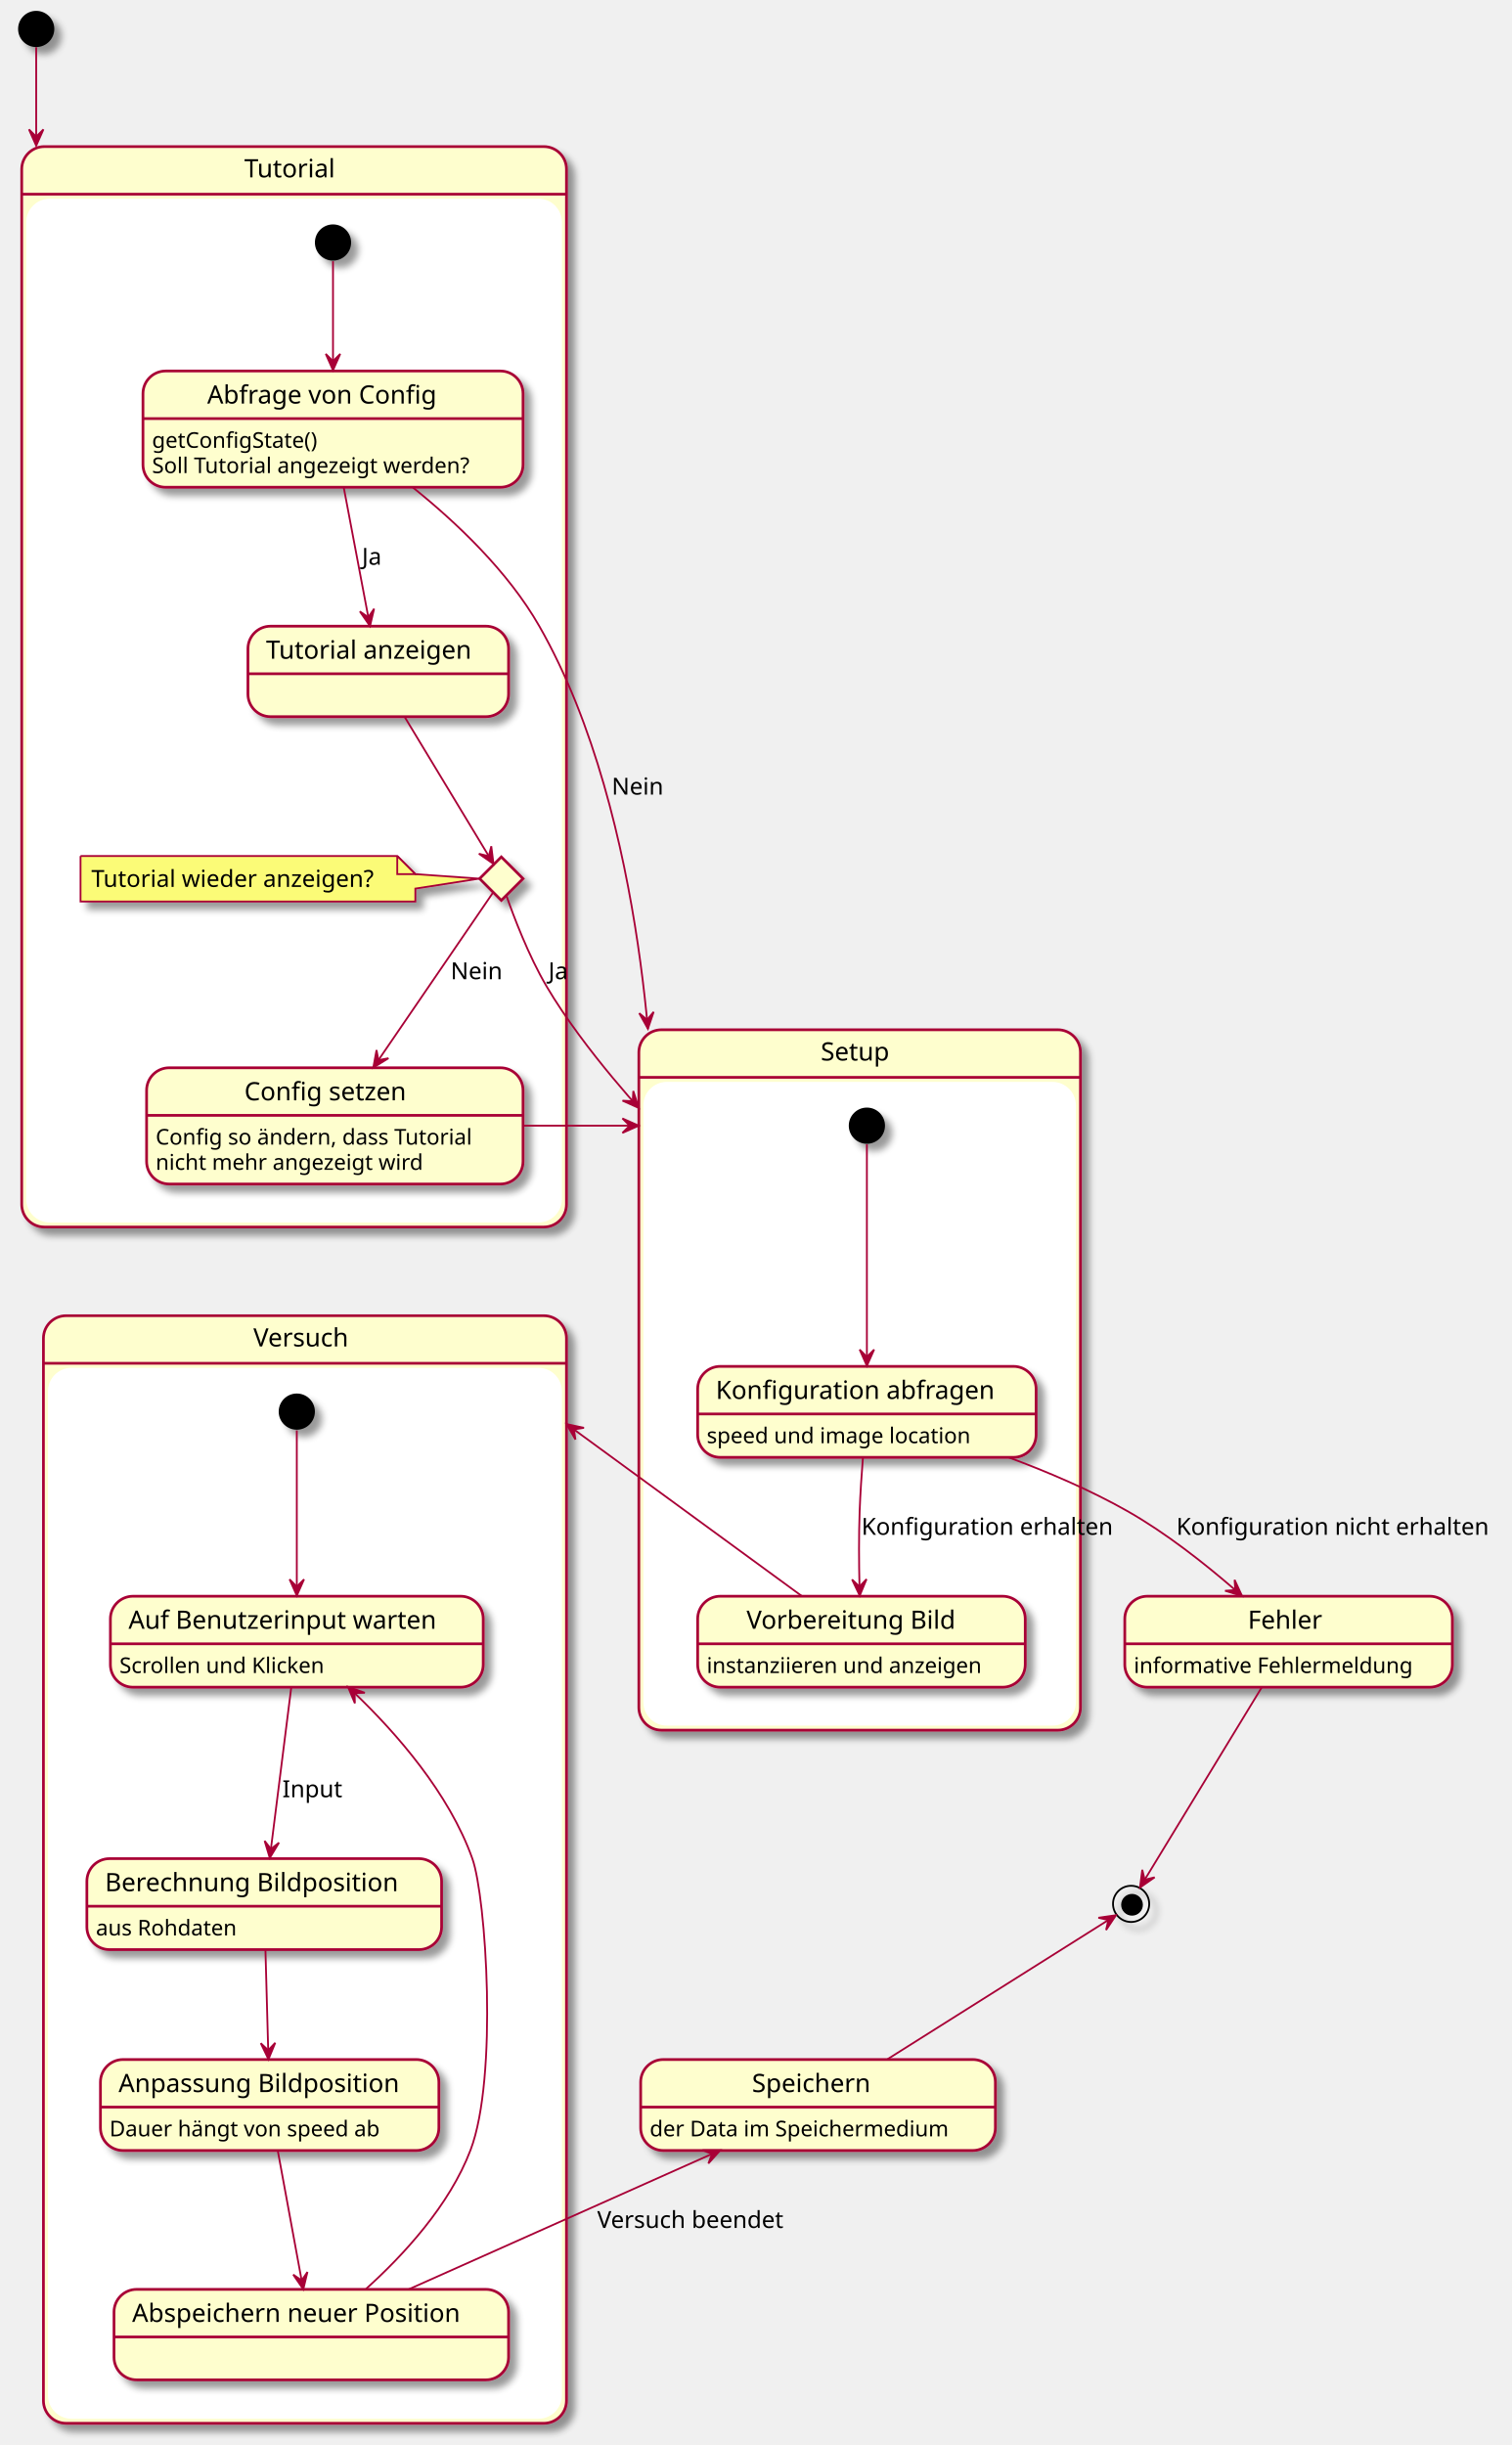
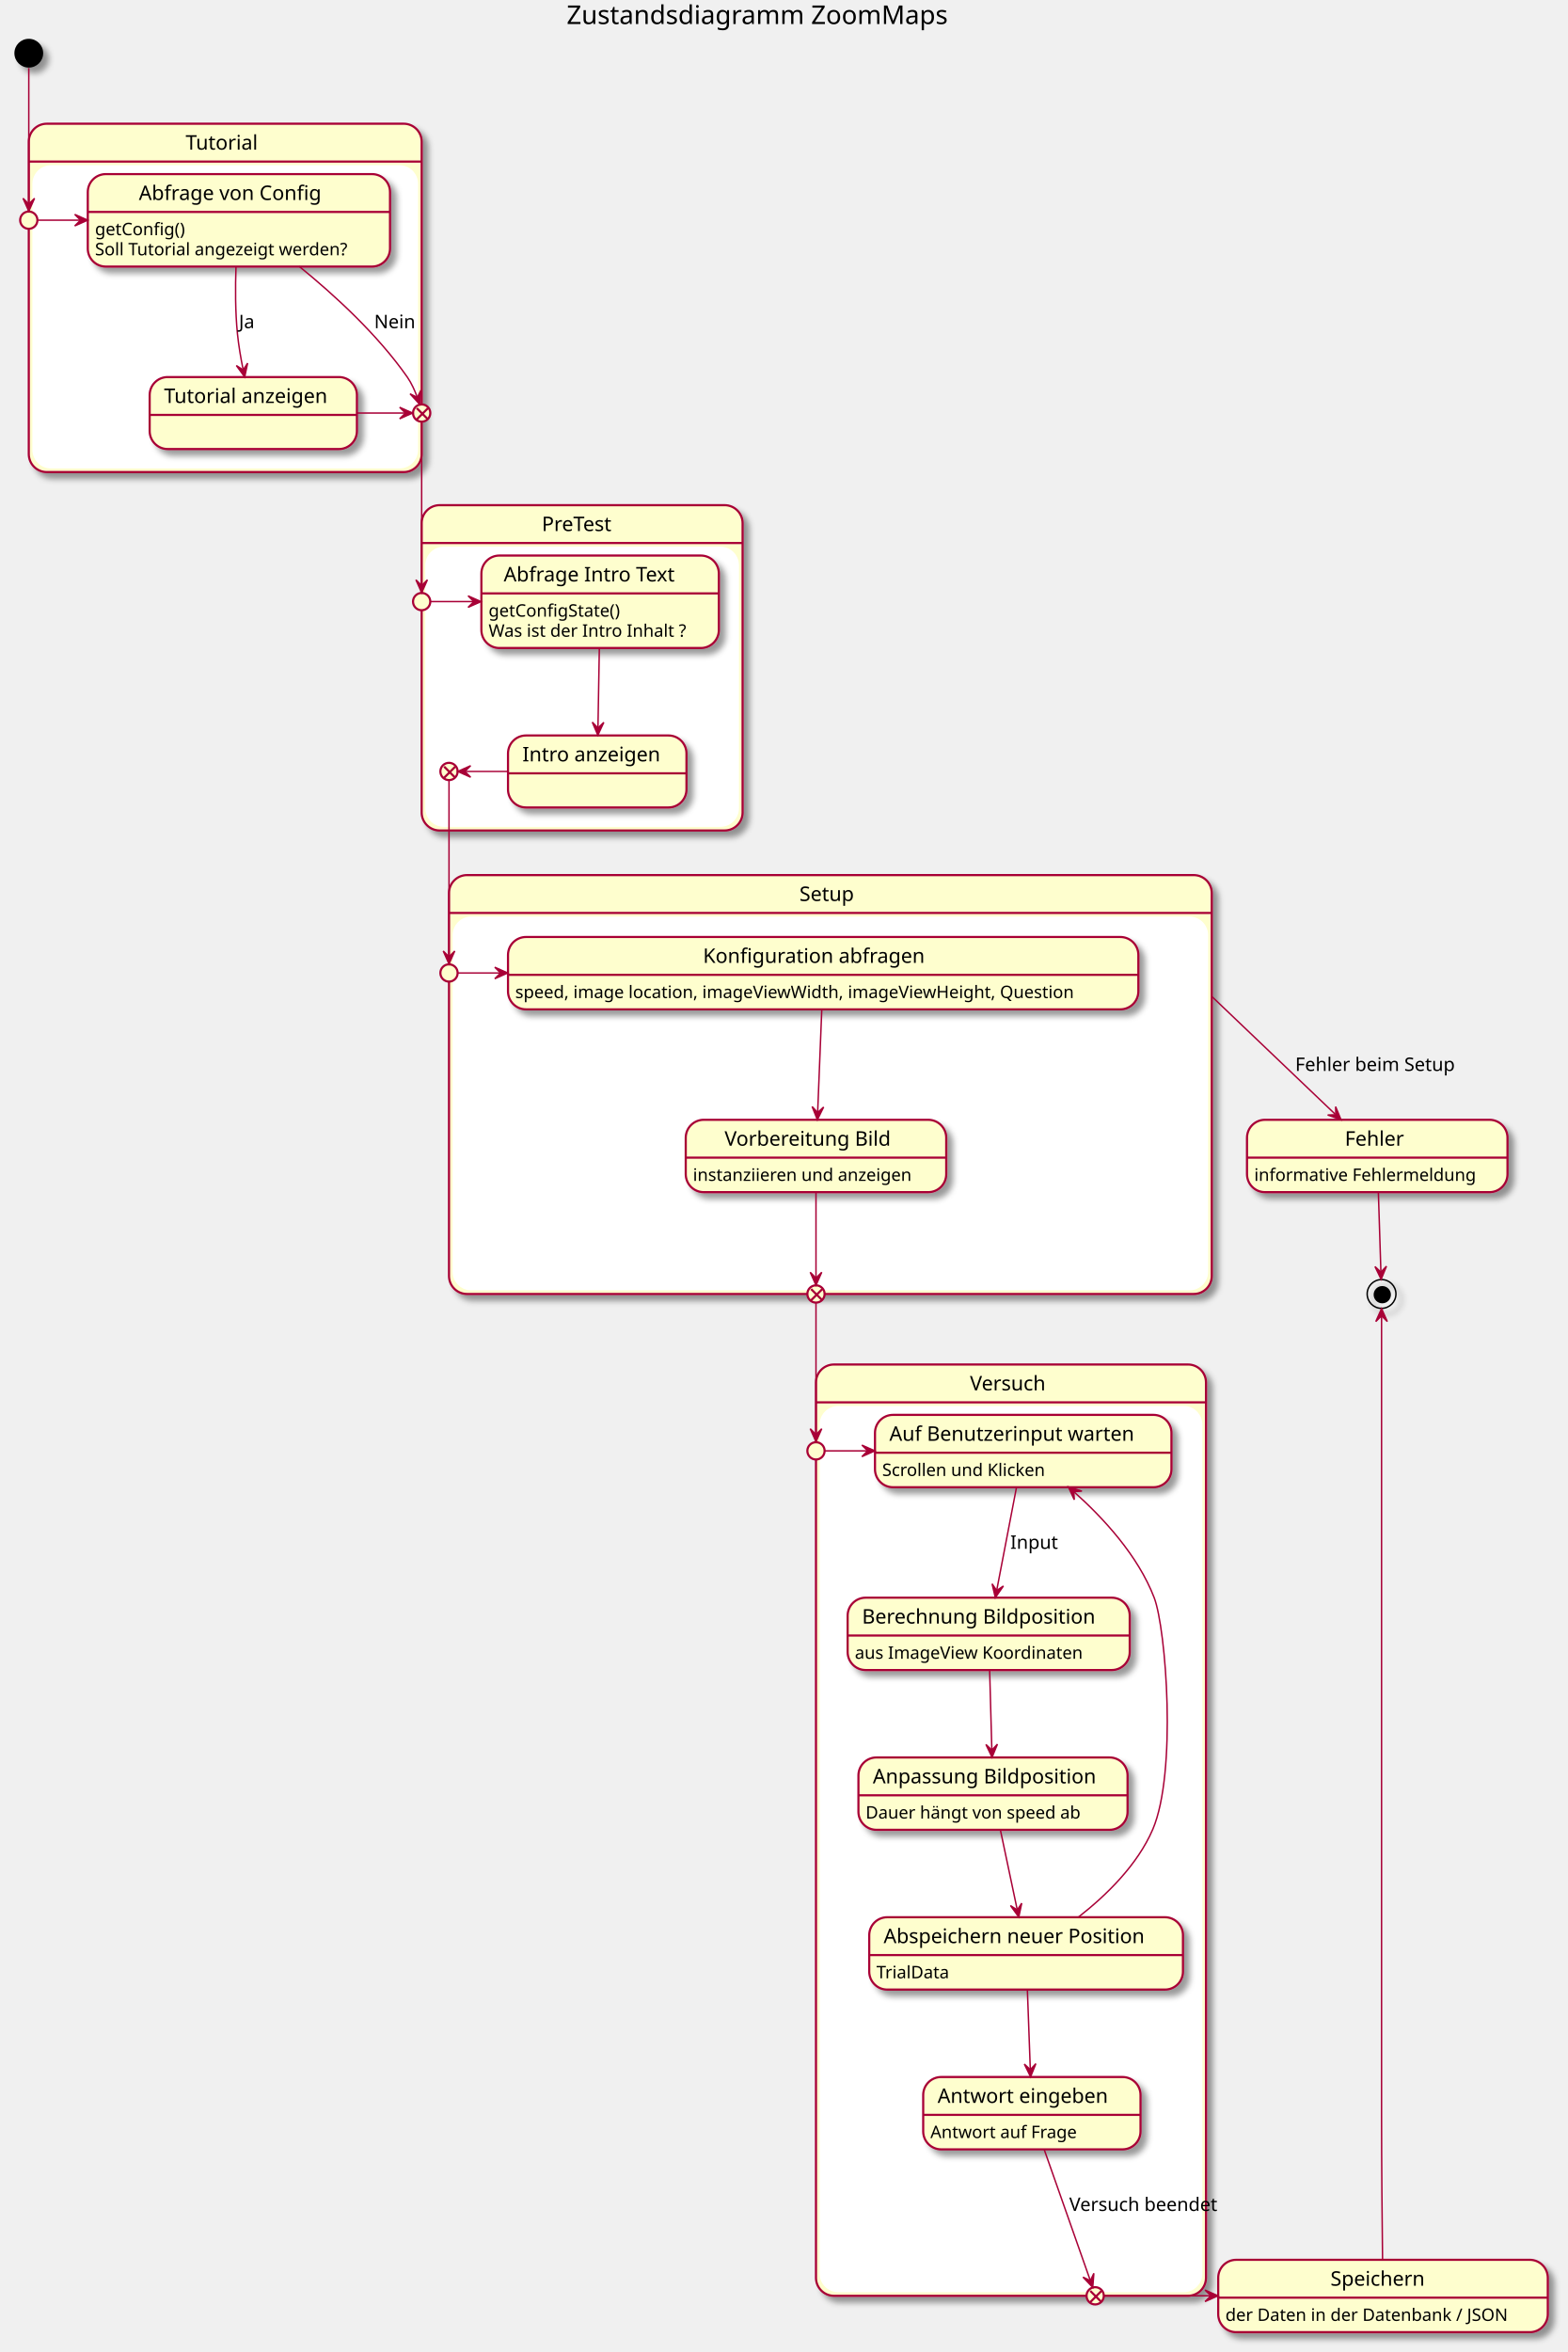
- <svg xmlns="http://www.w3.org/2000/svg" contentScriptType="application/ecmascript" contentStyleType="text/css" height="1351px" preserveAspectRatio="none" style="width:835px;height:1351px;background:#FFFFFF;" version="1.1" viewBox="0 0 835 1351" width="835px" zoomAndPan="magnify">
+ <svg xmlns="http://www.w3.org/2000/svg" contentScriptType="application/ecmascript" contentStyleType="text/css" height="1634px" preserveAspectRatio="none" style="width:1089px;height:1634px;background:#FFFFFF;" version="1.1" viewBox="0 0 1089 1634" width="1089px" zoomAndPan="magnify">
  <defs>
-     <filter height="300%" id="f48x03lhh49r5" width="300%" x="-1" y="-1">
+     <filter height="300%" id="fd8ebnlnh1vin" width="300%" x="-1" y="-1">
      <feGaussianBlur result="blurOut" stdDeviation="2.0" />
      <feColorMatrix in="blurOut" result="blurOut2" type="matrix" values="0 0 0 0 0 0 0 0 0 0 0 0 0 0 0 0 0 0 .4 0" />
      <feOffset dx="4.0" dy="4.0" in="blurOut2" result="blurOut3" />
      <feBlend in="SourceGraphic" in2="blurOut3" mode="normal" />
    </filter>
  </defs>
  <g>
-     <rect fill="#FEFECE" filter="url(#f48x03lhh49r5)" height="597" rx="12.5" ry="12.5" style="stroke:#A80036;stroke-width:1.5;" width="301" x="12" y="81" />
-     <rect fill="#FFFFFF" height="564.703" rx="12.5" ry="12.5" style="stroke:#FFFFFF;stroke-width:1.0;" width="295" x="15" y="110.297" />
-     <line style="stroke:#A80036;stroke-width:1.5;" x1="12" x2="313" y1="107.297" y2="107.297" />
-     <text fill="#000000" font-family="sans-serif" font-size="14" lengthAdjust="spacing" textLength="55" x="135" y="97.995">Tutorial</text>
-     <rect fill="#FEFECE" filter="url(#f48x03lhh49r5)" height="387" rx="12.5" ry="12.5" style="stroke:#A80036;stroke-width:1.5;" width="244" x="353" y="569" />
-     <rect fill="#FFFFFF" height="354.703" rx="12.5" ry="12.5" style="stroke:#FFFFFF;stroke-width:1.0;" width="238" x="356" y="598.297" />
-     <line style="stroke:#A80036;stroke-width:1.5;" x1="353" x2="597" y1="595.297" y2="595.297" />
-     <text fill="#000000" font-family="sans-serif" font-size="14" lengthAdjust="spacing" textLength="43" x="453.5" y="585.995">Setup</text>
-     <rect fill="#FEFECE" filter="url(#f48x03lhh49r5)" height="612" rx="12.5" ry="12.5" style="stroke:#A80036;stroke-width:1.5;" width="289" x="24" y="727" />
-     <rect fill="#FFFFFF" height="579.703" rx="12.5" ry="12.5" style="stroke:#FFFFFF;stroke-width:1.0;" width="283" x="27" y="756.297" />
-     <line style="stroke:#A80036;stroke-width:1.5;" x1="24" x2="313" y1="753.297" y2="753.297" />
-     <text fill="#000000" font-family="sans-serif" font-size="14" lengthAdjust="spacing" textLength="57" x="140" y="743.995">Versuch</text>
+     <text fill="#000000" font-family="sans-serif" font-size="18" lengthAdjust="spacing" textLength="289" x="393.75" y="16.708">Zustandsdiagramm ZoomMaps</text>
+     <rect fill="#FEFECE" filter="url(#fd8ebnlnh1vin)" height="242" rx="12.5" ry="12.5" style="stroke:#A80036;stroke-width:1.5;" width="273" x="20" y="85.953" />
+     <rect fill="#FFFFFF" height="209.703" rx="12.5" ry="12.5" style="stroke:#FFFFFF;stroke-width:1.0;" width="267" x="23" y="115.25" />
+     <line style="stroke:#A80036;stroke-width:1.5;" x1="20" x2="293" y1="112.25" y2="112.25" />
+     <text fill="#000000" font-family="sans-serif" font-size="14" lengthAdjust="spacing" textLength="55" x="129" y="103.948">Tutorial</text>
+     <rect fill="#FEFECE" filter="url(#fd8ebnlnh1vin)" height="226" rx="12.5" ry="12.5" style="stroke:#A80036;stroke-width:1.5;" width="223" x="293" y="350.953" />
+     <rect fill="#FFFFFF" height="193.703" rx="12.5" ry="12.5" style="stroke:#FFFFFF;stroke-width:1.0;" width="217" x="296" y="380.25" />
+     <line style="stroke:#A80036;stroke-width:1.5;" x1="293" x2="516" y1="377.25" y2="377.25" />
+     <text fill="#000000" font-family="sans-serif" font-size="14" lengthAdjust="spacing" textLength="56" x="376.5" y="368.948">PreTest</text>
+     <rect fill="#FEFECE" filter="url(#fd8ebnlnh1vin)" height="291" rx="12.5" ry="12.5" style="stroke:#A80036;stroke-width:1.5;" width="530" x="312" y="607.953" />
+     <rect fill="#FFFFFF" height="258.703" rx="12.5" ry="12.5" style="stroke:#FFFFFF;stroke-width:1.0;" width="524" x="315" y="637.25" />
+     <line style="stroke:#A80036;stroke-width:1.5;" x1="312" x2="842" y1="634.25" y2="634.25" />
+     <text fill="#000000" font-family="sans-serif" font-size="14" lengthAdjust="spacing" textLength="43" x="555.5" y="625.948">Setup</text>
+     <rect fill="#FEFECE" filter="url(#fd8ebnlnh1vin)" height="647" rx="12.5" ry="12.5" style="stroke:#A80036;stroke-width:1.5;" width="271" x="567" y="947.953" />
+     <rect fill="#FFFFFF" height="614.703" rx="12.5" ry="12.5" style="stroke:#FFFFFF;stroke-width:1.0;" width="265" x="570" y="977.25" />
+     <line style="stroke:#A80036;stroke-width:1.5;" x1="567" x2="838" y1="974.25" y2="974.25" />
+     <text fill="#000000" font-family="sans-serif" font-size="14" lengthAdjust="spacing" textLength="57" x="674" y="965.948">Versuch</text>
+     <text fill="#000000" font-family="sans-serif" font-size="14" lengthAdjust="spacing" textLength="0" x="22" y="131.651" />
+     <ellipse cx="20" cy="152.953" fill="#FEFECE" rx="6" ry="6" style="stroke:#A80036;stroke-width:1.5;" />
+     <text fill="#000000" font-family="sans-serif" font-size="14" lengthAdjust="spacing" textLength="0" x="295" y="305.948" />
+     <ellipse cx="293" cy="286.953" fill="#FEFECE" rx="6" ry="6" style="stroke:#A80036;stroke-width:1.5;" />
+     <line style="stroke:#A80036;stroke-width:1.5;" x1="297.389" x2="289.611" y1="291.342" y2="283.564" />
+     <line style="stroke:#A80036;stroke-width:1.5;" x1="297.389" x2="289.611" y1="283.564" y2="291.342" />
    <g id="t.ac">
-       <rect fill="#FEFECE" filter="url(#f48x03lhh49r5)" height="64.234" rx="12.5" ry="12.5" style="stroke:#A80036;stroke-width:1.5;" width="210" x="79" y="205" />
-       <line style="stroke:#A80036;stroke-width:1.5;" x1="79" x2="289" y1="231.297" y2="231.297" />
-       <text fill="#000000" font-family="sans-serif" font-size="14" lengthAdjust="spacing" textLength="139" x="114.5" y="222.995">Abfrage von Config</text>
-       <text fill="#000000" font-family="sans-serif" font-size="12" lengthAdjust="spacing" textLength="99" x="84" y="247.435">getConfigState()</text>
-       <text fill="#000000" font-family="sans-serif" font-size="12" lengthAdjust="spacing" textLength="190" x="84" y="261.404">Soll Tutorial angezeigt werden?</text>
+       <rect fill="#FEFECE" filter="url(#fd8ebnlnh1vin)" height="64.234" rx="12.5" ry="12.5" style="stroke:#A80036;stroke-width:1.5;" width="210" x="61" y="120.953" />
+       <line style="stroke:#A80036;stroke-width:1.5;" x1="61" x2="271" y1="147.25" y2="147.25" />
+       <text fill="#000000" font-family="sans-serif" font-size="14" lengthAdjust="spacing" textLength="139" x="96.5" y="138.948">Abfrage von Config</text>
+       <text fill="#000000" font-family="sans-serif" font-size="12" lengthAdjust="spacing" textLength="68" x="66" y="163.389">getConfig()</text>
+       <text fill="#000000" font-family="sans-serif" font-size="12" lengthAdjust="spacing" textLength="190" x="66" y="177.357">Soll Tutorial angezeigt werden?</text>
    </g>
    <g id="t.ta">
-       <rect fill="#FEFECE" filter="url(#f48x03lhh49r5)" height="50" rx="12.5" ry="12.5" style="stroke:#A80036;stroke-width:1.5;" width="144" x="137" y="346" />
-       <line style="stroke:#A80036;stroke-width:1.5;" x1="137" x2="281" y1="372.297" y2="372.297" />
-       <text fill="#000000" font-family="sans-serif" font-size="14" lengthAdjust="spacing" textLength="124" x="147" y="363.995">Tutorial anzeigen</text>
+       <rect fill="#FEFECE" filter="url(#fd8ebnlnh1vin)" height="50" rx="12.5" ry="12.5" style="stroke:#A80036;stroke-width:1.5;" width="144" x="104" y="261.953" />
+       <line style="stroke:#A80036;stroke-width:1.5;" x1="104" x2="248" y1="288.25" y2="288.25" />
+       <text fill="#000000" font-family="sans-serif" font-size="14" lengthAdjust="spacing" textLength="124" x="114" y="279.948">Tutorial anzeigen</text>
    </g>
-     <g id="t.cs">
-       <rect fill="#FEFECE" filter="url(#f48x03lhh49r5)" height="64.234" rx="12.5" ry="12.5" style="stroke:#A80036;stroke-width:1.5;" width="208" x="81" y="590" />
-       <line style="stroke:#A80036;stroke-width:1.5;" x1="81" x2="289" y1="616.297" y2="616.297" />
-       <text fill="#000000" font-family="sans-serif" font-size="14" lengthAdjust="spacing" textLength="100" x="135" y="607.995">Config setzen</text>
-       <text fill="#000000" font-family="sans-serif" font-size="12" lengthAdjust="spacing" textLength="188" x="86" y="632.436">Config so ändern, dass Tutorial</text>
-       <text fill="#000000" font-family="sans-serif" font-size="12" lengthAdjust="spacing" textLength="157" x="86" y="646.404">nicht mehr angezeigt wird</text>
+     <text fill="#000000" font-family="sans-serif" font-size="14" lengthAdjust="spacing" textLength="0" x="295" y="396.651" />
+     <ellipse cx="293" cy="417.953" fill="#FEFECE" rx="6" ry="6" style="stroke:#A80036;stroke-width:1.5;" />
+     <text fill="#000000" font-family="sans-serif" font-size="14" lengthAdjust="spacing" textLength="0" x="314" y="554.948" />
+     <ellipse cx="312" cy="535.953" fill="#FEFECE" rx="6" ry="6" style="stroke:#A80036;stroke-width:1.5;" />
+     <line style="stroke:#A80036;stroke-width:1.5;" x1="316.389" x2="308.611" y1="540.342" y2="532.564" />
+     <line style="stroke:#A80036;stroke-width:1.5;" x1="316.389" x2="308.611" y1="532.564" y2="540.342" />
+     <g id="p.it">
+       <rect fill="#FEFECE" filter="url(#fd8ebnlnh1vin)" height="64.234" rx="12.5" ry="12.5" style="stroke:#A80036;stroke-width:1.5;" width="165" x="334.5" y="385.953" />
+       <line style="stroke:#A80036;stroke-width:1.5;" x1="334.5" x2="499.5" y1="412.25" y2="412.25" />
+       <text fill="#000000" font-family="sans-serif" font-size="14" lengthAdjust="spacing" textLength="134" x="350" y="403.948">Abfrage Intro Text</text>
+       <text fill="#000000" font-family="sans-serif" font-size="12" lengthAdjust="spacing" textLength="99" x="339.5" y="428.389">getConfigState()</text>
+       <text fill="#000000" font-family="sans-serif" font-size="12" lengthAdjust="spacing" textLength="145" x="339.5" y="442.357">Was ist der Intro Inhalt ?</text>
    </g>
-     <polygon fill="#FEFECE" filter="url(#f48x03lhh49r5)" points="277,473.5,289,485.5,277,497.5,265,485.5,277,473.5" style="stroke:#A80036;stroke-width:1.5;" />
-     <path d="M44.5,473 L44.5,498.133 A0,0 0 0 0 44.5,498.133 L229.5,498.133 A0,0 0 0 0 229.5,498.133 L229.5,491 L264.804,485.5 L229.5,483 L229.5,483 L219.5,473 L44.5,473 A0,0 0 0 0 44.5,473 " fill="#FBFB77" filter="url(#f48x03lhh49r5)" style="stroke:#A80036;stroke-width:1.0;" />
-     <path d="M219.5,473 L219.5,483 L229.5,483 L219.5,473 " fill="#FBFB77" style="stroke:#A80036;stroke-width:1.0;" />
-     <text fill="#000000" font-family="sans-serif" font-size="13" lengthAdjust="spacing" textLength="164" x="50.5" y="490.067">Tutorial wieder anzeigen?</text>
-     <ellipse cx="184" cy="134" fill="#000000" filter="url(#f48x03lhh49r5)" rx="10" ry="10" style="stroke:none;stroke-width:1.0;" />
+     <g id="p.ia">
+       <rect fill="#FEFECE" filter="url(#fd8ebnlnh1vin)" height="50" rx="12.5" ry="12.5" style="stroke:#A80036;stroke-width:1.5;" width="124" x="353" y="510.953" />
+       <line style="stroke:#A80036;stroke-width:1.5;" x1="353" x2="477" y1="537.25" y2="537.25" />
+       <text fill="#000000" font-family="sans-serif" font-size="14" lengthAdjust="spacing" textLength="104" x="363" y="528.948">Intro anzeigen</text>
+     </g>
+     <text fill="#000000" font-family="sans-serif" font-size="14" lengthAdjust="spacing" textLength="0" x="314" y="654.651" />
+     <ellipse cx="312" cy="675.953" fill="#FEFECE" rx="6" ry="6" style="stroke:#A80036;stroke-width:1.5;" />
+     <text fill="#000000" font-family="sans-serif" font-size="14" lengthAdjust="spacing" textLength="0" x="569" y="917.948" />
+     <ellipse cx="567" cy="898.953" fill="#FEFECE" rx="6" ry="6" style="stroke:#A80036;stroke-width:1.5;" />
+     <line style="stroke:#A80036;stroke-width:1.5;" x1="571.389" x2="563.611" y1="903.342" y2="895.564" />
+     <line style="stroke:#A80036;stroke-width:1.5;" x1="571.389" x2="563.611" y1="895.564" y2="903.342" />
    <g id="s.ka">
-       <rect fill="#FEFECE" filter="url(#f48x03lhh49r5)" height="50.266" rx="12.5" ry="12.5" style="stroke:#A80036;stroke-width:1.5;" width="187" x="385.5" y="755" />
-       <line style="stroke:#A80036;stroke-width:1.5;" x1="385.5" x2="572.5" y1="781.297" y2="781.297" />
-       <text fill="#000000" font-family="sans-serif" font-size="14" lengthAdjust="spacing" textLength="167" x="395.5" y="772.995">Konfiguration abfragen</text>
-       <text fill="#000000" font-family="sans-serif" font-size="12" lengthAdjust="spacing" textLength="157" x="390.5" y="797.436">speed und image location</text>
+       <rect fill="#FEFECE" filter="url(#fd8ebnlnh1vin)" height="50.266" rx="12.5" ry="12.5" style="stroke:#A80036;stroke-width:1.5;" width="438" x="353" y="650.953" />
+       <line style="stroke:#A80036;stroke-width:1.5;" x1="353" x2="791" y1="677.25" y2="677.25" />
+       <text fill="#000000" font-family="sans-serif" font-size="14" lengthAdjust="spacing" textLength="167" x="488.5" y="668.948">Konfiguration abfragen</text>
+       <text fill="#000000" font-family="sans-serif" font-size="12" lengthAdjust="spacing" textLength="418" x="358" y="693.389">speed, image location, imageViewWidth, imageViewHeight, Question</text>
    </g>
    <g id="s.vb">
-       <rect fill="#FEFECE" filter="url(#f48x03lhh49r5)" height="50.266" rx="12.5" ry="12.5" style="stroke:#A80036;stroke-width:1.5;" width="181" x="385.5" y="882" />
-       <line style="stroke:#A80036;stroke-width:1.5;" x1="385.5" x2="566.5" y1="908.297" y2="908.297" />
-       <text fill="#000000" font-family="sans-serif" font-size="14" lengthAdjust="spacing" textLength="127" x="412.5" y="899.995">Vorbereitung Bild</text>
-       <text fill="#000000" font-family="sans-serif" font-size="12" lengthAdjust="spacing" textLength="161" x="390.5" y="924.436">instanziieren und anzeigen</text>
+       <rect fill="#FEFECE" filter="url(#fd8ebnlnh1vin)" height="50.266" rx="12.5" ry="12.5" style="stroke:#A80036;stroke-width:1.5;" width="181" x="476.5" y="777.953" />
+       <line style="stroke:#A80036;stroke-width:1.5;" x1="476.5" x2="657.5" y1="804.25" y2="804.25" />
+       <text fill="#000000" font-family="sans-serif" font-size="14" lengthAdjust="spacing" textLength="127" x="503.5" y="795.948">Vorbereitung Bild</text>
+       <text fill="#000000" font-family="sans-serif" font-size="12" lengthAdjust="spacing" textLength="161" x="481.5" y="820.389">instanziieren und anzeigen</text>
    </g>
-     <ellipse cx="479" cy="622" fill="#000000" filter="url(#f48x03lhh49r5)" rx="10" ry="10" style="stroke:none;stroke-width:1.0;" />
+     <text fill="#000000" font-family="sans-serif" font-size="14" lengthAdjust="spacing" textLength="0" x="569" y="986.651" />
+     <ellipse cx="567" cy="1007.953" fill="#FEFECE" rx="6" ry="6" style="stroke:#A80036;stroke-width:1.5;" />
+     <text fill="#000000" font-family="sans-serif" font-size="14" lengthAdjust="spacing" textLength="0" x="763" y="1613.948" />
+     <ellipse cx="761" cy="1594.953" fill="#FEFECE" rx="6" ry="6" style="stroke:#A80036;stroke-width:1.5;" />
+     <line style="stroke:#A80036;stroke-width:1.5;" x1="765.389" x2="757.611" y1="1599.342" y2="1591.564" />
+     <line style="stroke:#A80036;stroke-width:1.5;" x1="765.389" x2="757.611" y1="1591.564" y2="1599.342" />
    <g id="v.bi">
-       <rect fill="#FEFECE" filter="url(#f48x03lhh49r5)" height="50.266" rx="12.5" ry="12.5" style="stroke:#A80036;stroke-width:1.5;" width="206" x="61" y="882" />
-       <line style="stroke:#A80036;stroke-width:1.5;" x1="61" x2="267" y1="908.297" y2="908.297" />
-       <text fill="#000000" font-family="sans-serif" font-size="14" lengthAdjust="spacing" textLength="186" x="71" y="899.995">Auf Benutzerinput warten</text>
-       <text fill="#000000" font-family="sans-serif" font-size="12" lengthAdjust="spacing" textLength="122" x="66" y="924.436">Scrollen und Klicken</text>
+       <rect fill="#FEFECE" filter="url(#fd8ebnlnh1vin)" height="50.266" rx="12.5" ry="12.5" style="stroke:#A80036;stroke-width:1.5;" width="206" x="608" y="982.953" />
+       <line style="stroke:#A80036;stroke-width:1.5;" x1="608" x2="814" y1="1009.25" y2="1009.25" />
+       <text fill="#000000" font-family="sans-serif" font-size="14" lengthAdjust="spacing" textLength="186" x="618" y="1000.948">Auf Benutzerinput warten</text>
+       <text fill="#000000" font-family="sans-serif" font-size="12" lengthAdjust="spacing" textLength="122" x="613" y="1025.389">Scrollen und Klicken</text>
    </g>
    <g id="v.bb">
-       <rect fill="#FEFECE" filter="url(#f48x03lhh49r5)" height="50.266" rx="12.5" ry="12.5" style="stroke:#A80036;stroke-width:1.5;" width="196" x="48" y="1027" />
-       <line style="stroke:#A80036;stroke-width:1.5;" x1="48" x2="244" y1="1053.297" y2="1053.297" />
-       <text fill="#000000" font-family="sans-serif" font-size="14" lengthAdjust="spacing" textLength="176" x="58" y="1044.995">Berechnung Bildposition</text>
-       <text fill="#000000" font-family="sans-serif" font-size="12" lengthAdjust="spacing" textLength="81" x="53" y="1069.436">aus Rohdaten</text>
+       <rect fill="#FEFECE" filter="url(#fd8ebnlnh1vin)" height="50.266" rx="12.5" ry="12.5" style="stroke:#A80036;stroke-width:1.5;" width="196" x="589" y="1109.953" />
+       <line style="stroke:#A80036;stroke-width:1.5;" x1="589" x2="785" y1="1136.25" y2="1136.25" />
+       <text fill="#000000" font-family="sans-serif" font-size="14" lengthAdjust="spacing" textLength="176" x="599" y="1127.948">Berechnung Bildposition</text>
+       <text fill="#000000" font-family="sans-serif" font-size="12" lengthAdjust="spacing" textLength="168" x="594" y="1152.389">aus ImageView Koordinaten</text>
    </g>
    <g id="v.ab">
-       <rect fill="#FEFECE" filter="url(#f48x03lhh49r5)" height="50.266" rx="12.5" ry="12.5" style="stroke:#A80036;stroke-width:1.5;" width="187" x="55.5" y="1138" />
-       <line style="stroke:#A80036;stroke-width:1.5;" x1="55.5" x2="242.5" y1="1164.297" y2="1164.297" />
-       <text fill="#000000" font-family="sans-serif" font-size="14" lengthAdjust="spacing" textLength="167" x="65.5" y="1155.995">Anpassung Bildposition</text>
-       <text fill="#000000" font-family="sans-serif" font-size="12" lengthAdjust="spacing" textLength="161" x="60.5" y="1180.436">Dauer hängt von speed ab</text>
+       <rect fill="#FEFECE" filter="url(#fd8ebnlnh1vin)" height="50.266" rx="12.5" ry="12.5" style="stroke:#A80036;stroke-width:1.5;" width="187" x="596.5" y="1220.953" />
+       <line style="stroke:#A80036;stroke-width:1.5;" x1="596.5" x2="783.5" y1="1247.25" y2="1247.25" />
+       <text fill="#000000" font-family="sans-serif" font-size="14" lengthAdjust="spacing" textLength="167" x="606.5" y="1238.948">Anpassung Bildposition</text>
+       <text fill="#000000" font-family="sans-serif" font-size="12" lengthAdjust="spacing" textLength="161" x="601.5" y="1263.389">Dauer hängt von speed ab</text>
    </g>
    <g id="v.ap">
-       <rect fill="#FEFECE" filter="url(#f48x03lhh49r5)" height="50" rx="12.5" ry="12.5" style="stroke:#A80036;stroke-width:1.5;" width="218" x="63" y="1265" />
-       <line style="stroke:#A80036;stroke-width:1.5;" x1="63" x2="281" y1="1291.297" y2="1291.297" />
-       <text fill="#000000" font-family="sans-serif" font-size="14" lengthAdjust="spacing" textLength="198" x="73" y="1282.995">Abspeichern neuer Position</text>
+       <rect fill="#FEFECE" filter="url(#fd8ebnlnh1vin)" height="50.266" rx="12.5" ry="12.5" style="stroke:#A80036;stroke-width:1.5;" width="218" x="604" y="1331.953" />
+       <line style="stroke:#A80036;stroke-width:1.5;" x1="604" x2="822" y1="1358.25" y2="1358.25" />
+       <text fill="#000000" font-family="sans-serif" font-size="14" lengthAdjust="spacing" textLength="198" x="614" y="1349.948">Abspeichern neuer Position</text>
+       <text fill="#000000" font-family="sans-serif" font-size="12" lengthAdjust="spacing" textLength="52" x="609" y="1374.389">TrialData</text>
    </g>
-     <ellipse cx="164" cy="780" fill="#000000" filter="url(#f48x03lhh49r5)" rx="10" ry="10" style="stroke:none;stroke-width:1.0;" />
+     <g id="v.ae">
+       <rect fill="#FEFECE" filter="url(#fd8ebnlnh1vin)" height="50.266" rx="12.5" ry="12.5" style="stroke:#A80036;stroke-width:1.5;" width="151" x="641.5" y="1442.953" />
+       <line style="stroke:#A80036;stroke-width:1.5;" x1="641.5" x2="792.5" y1="1469.25" y2="1469.25" />
+       <text fill="#000000" font-family="sans-serif" font-size="14" lengthAdjust="spacing" textLength="131" x="651.5" y="1460.948">Antwort eingeben</text>
+       <text fill="#000000" font-family="sans-serif" font-size="12" lengthAdjust="spacing" textLength="107" x="646.5" y="1485.389">Antwort auf Frage</text>
+     </g>
    <g id="err">
-       <rect fill="#FEFECE" filter="url(#f48x03lhh49r5)" height="50.266" rx="12.5" ry="12.5" style="stroke:#A80036;stroke-width:1.5;" width="181" x="621.5" y="882" />
-       <line style="stroke:#A80036;stroke-width:1.5;" x1="621.5" x2="802.5" y1="908.297" y2="908.297" />
-       <text fill="#000000" font-family="sans-serif" font-size="14" lengthAdjust="spacing" textLength="45" x="689.5" y="899.995">Fehler</text>
-       <text fill="#000000" font-family="sans-serif" font-size="12" lengthAdjust="spacing" textLength="161" x="626.5" y="924.436">informative Fehlermeldung</text>
+       <rect fill="#FEFECE" filter="url(#fd8ebnlnh1vin)" height="50.266" rx="12.5" ry="12.5" style="stroke:#A80036;stroke-width:1.5;" width="181" x="866.5" y="777.953" />
+       <line style="stroke:#A80036;stroke-width:1.5;" x1="866.5" x2="1047.5" y1="804.25" y2="804.25" />
+       <text fill="#000000" font-family="sans-serif" font-size="14" lengthAdjust="spacing" textLength="45" x="934.5" y="795.948">Fehler</text>
+       <text fill="#000000" font-family="sans-serif" font-size="12" lengthAdjust="spacing" textLength="161" x="871.5" y="820.389">informative Fehlermeldung</text>
    </g>
    <g id="Speichern">
-       <rect fill="#FEFECE" filter="url(#f48x03lhh49r5)" height="50.266" rx="12.5" ry="12.5" style="stroke:#A80036;stroke-width:1.5;" width="196" x="354" y="1138" />
-       <line style="stroke:#A80036;stroke-width:1.5;" x1="354" x2="550" y1="1164.297" y2="1164.297" />
-       <text fill="#000000" font-family="sans-serif" font-size="14" lengthAdjust="spacing" textLength="73" x="415.5" y="1155.995">Speichern</text>
-       <text fill="#000000" font-family="sans-serif" font-size="12" lengthAdjust="spacing" textLength="176" x="359" y="1180.436">der Data im Speichermedium</text>
+       <rect fill="#FEFECE" filter="url(#fd8ebnlnh1vin)" height="50.266" rx="12.5" ry="12.5" style="stroke:#A80036;stroke-width:1.5;" width="229" x="846.5" y="1569.953" />
+       <line style="stroke:#A80036;stroke-width:1.5;" x1="846.5" x2="1075.5" y1="1596.25" y2="1596.25" />
+       <text fill="#000000" font-family="sans-serif" font-size="14" lengthAdjust="spacing" textLength="73" x="924.5" y="1587.948">Speichern</text>
+       <text fill="#000000" font-family="sans-serif" font-size="12" lengthAdjust="spacing" textLength="209" x="851.5" y="1612.389">der Daten in der Datenbank / JSON</text>
    </g>
-     <ellipse cx="20" cy="16" fill="#000000" filter="url(#f48x03lhh49r5)" rx="10" ry="10" style="stroke:none;stroke-width:1.0;" />
-     <ellipse cx="625" cy="1052" filter="url(#f48x03lhh49r5)" rx="10" ry="10" style="stroke:#000000;stroke-width:1.0;fill:none;" />
-     <ellipse cx="625.5" cy="1052.5" fill="#000000" rx="6" ry="6" style="stroke:none;stroke-width:1.0;" />
-     <path d="M184,144.32 C184,156.78 184,179.6 184,199.35 " fill="none" id="*start*t-to-ac" style="stroke:#A80036;stroke-width:1.0;" />
-     <polygon fill="#A80036" points="184,204.56,188,195.56,184,199.56,180,195.56,184,204.56" style="stroke:#A80036;stroke-width:1.0;" />
-     <path d="M189.925,269.28 C194.042,291.02 199.489,319.78 203.509,341.01 " fill="none" id="ac-to-ta" style="stroke:#A80036;stroke-width:1.0;" />
-     <polygon fill="#A80036" points="204.446,345.96,206.705,336.374,203.517,341.047,198.844,337.86,204.446,345.96" style="stroke:#A80036;stroke-width:1.0;" />
-     <text fill="#000000" font-family="sans-serif" font-size="13" lengthAdjust="spacing" textLength="12" x="200" y="312.067">Ja</text>
-     <path d="M227.739,269.04 C251.974,288.48 280.629,315.58 298,346 C328.601,399.594 344.341,467.049 352.435,521.739 C354.459,535.411 356.005,548.285 357.185,559.946 C357.481,562.861 357.753,565.7 358.004,568.457 " fill="none" id="ac-to-s" style="stroke:#A80036;stroke-width:1.0;" />
-     <polygon fill="#A80036" points="358.004,568.457,361.171,559.131,357.55,563.478,353.204,559.857,358.004,568.457" style="stroke:#A80036;stroke-width:1.0;" />
-     <text fill="#000000" font-family="sans-serif" font-size="13" lengthAdjust="spacing" textLength="28" x="338" y="439.067">Nein</text>
-     <path d="M223.588,396.134 C237.856,419.74 258.984,454.694 269.898,472.751 " fill="none" id="ta-to-checkbox" style="stroke:#A80036;stroke-width:1.0;" />
-     <polygon fill="#A80036" points="272.691,477.372,271.461,467.6,270.106,473.092,264.613,471.737,272.691,477.372" style="stroke:#A80036;stroke-width:1.0;" />
-     <path d="M272.311,493.355 C260.852,510.108 230.782,554.069 209.133,585.719 " fill="none" id="checkbox-to-cs" style="stroke:#A80036;stroke-width:1.0;" />
-     <polygon fill="#A80036" points="206.27,589.904,214.653,584.735,209.093,585.778,208.051,580.217,206.27,589.904" style="stroke:#A80036;stroke-width:1.0;" />
-     <text fill="#000000" font-family="sans-serif" font-size="13" lengthAdjust="spacing" textLength="28" x="249" y="541.067">Nein</text>
-     <path d="M279.771,494.764 C283.837,506.393 292.028,528.057 302,545 C312.507,562.85 326.677,581.239 338.498,595.457 C341.453,599.011 344.261,602.305 346.828,605.264 C348.112,606.744 349.335,608.14 350.486,609.443 C351.062,610.095 351.62,610.724 352.158,611.328 C352.427,611.63 352.692,611.926 352.951,612.216 " fill="none" id="checkbox-to-s" style="stroke:#A80036;stroke-width:1.0;" />
-     <polygon fill="#A80036" points="352.951,612.216,349.932,602.841,349.617,608.489,343.969,608.175,352.951,612.216" style="stroke:#A80036;stroke-width:1.0;" />
-     <text fill="#000000" font-family="sans-serif" font-size="13" lengthAdjust="spacing" textLength="12" x="303" y="541.067">Ja</text>
-     <path d="M289.156,622 C301.036,622 312.917,622 324.798,622 C330.738,622 336.678,622 342.618,622 C345.588,622 348.558,622 351.529,622 C351.9,622 352.271,622 352.642,622 C352.735,622 352.828,622 352.921,622 " fill="none" id="cs-to-s" style="stroke:#A80036;stroke-width:1.0;" />
-     <polygon fill="#A80036" points="352.921,622,343.921,618,347.921,622,343.921,626,352.921,622" style="stroke:#A80036;stroke-width:1.0;" />
-     <path d="M479,632.291 C479,654.923 479,713.677 479,749.59 " fill="none" id="*start*s-to-ka" style="stroke:#A80036;stroke-width:1.0;" />
-     <polygon fill="#A80036" points="479,754.716,483,745.716,479,749.716,475,745.716,479,754.716" style="stroke:#A80036;stroke-width:1.0;" />
-     <path d="M476.826,805.172 C476.089,814.486 475.361,825.23 475,835 C474.498,848.582 474.613,863.634 474.908,876.371 " fill="none" id="ka-to-vb" style="stroke:#A80036;stroke-width:1.0;" />
-     <polygon fill="#A80036" points="475.044,881.676,478.811,872.576,474.915,876.678,470.814,872.782,475.044,881.676" style="stroke:#A80036;stroke-width:1.0;" />
-     <text fill="#000000" font-family="sans-serif" font-size="13" lengthAdjust="spacing" textLength="142" x="476" y="848.067">Konfiguration erhalten</text>
-     <path d="M556.875,805.126 C578.896,813.288 602.448,823.34 623,835 C644.237,847.049 665.702,864.002 682.23,878.32 " fill="none" id="ka-to-err" style="stroke:#A80036;stroke-width:1.0;" />
-     <polygon fill="#A80036" points="686.322,881.899,682.182,872.963,682.559,878.607,676.914,878.984,686.322,881.899" style="stroke:#A80036;stroke-width:1.0;" />
-     <text fill="#000000" font-family="sans-serif" font-size="13" lengthAdjust="spacing" textLength="177" x="650" y="848.067">Konfiguration nicht erhalten</text>
-     <path d="M313.043,786.88 C313.257,787.036 313.475,787.195 313.697,787.357 C314.14,787.682 314.599,788.017 315.072,788.362 C316.964,789.745 319.089,791.299 321.418,793.001 C330.735,799.812 343.316,809.009 357.3,819.231 C385.269,839.676 418.848,864.222 443.143,881.982 " fill="none" id="v-backto-vb" style="stroke:#A80036;stroke-width:1.0;" />
-     <polygon fill="#A80036" points="313.043,786.88,317.948,795.42,317.079,789.83,322.669,788.962,313.043,786.88" style="stroke:#A80036;stroke-width:1.0;" />
-     <path d="M164,790.395 C164,808.462 164,848.723 164,876.614 " fill="none" id="*start*v-to-bi" style="stroke:#A80036;stroke-width:1.0;" />
-     <polygon fill="#A80036" points="164,881.669,168,872.669,164,876.669,160,872.669,164,881.669" style="stroke:#A80036;stroke-width:1.0;" />
-     <path d="M160.947,932.258 C157.843,956.91 153.033,995.125 149.712,1021.511 " fill="none" id="bi-to-bb" style="stroke:#A80036;stroke-width:1.0;" />
-     <polygon fill="#A80036" points="149.068,1026.623,154.161,1018.193,149.692,1021.662,146.223,1017.194,149.068,1026.623" style="stroke:#A80036;stroke-width:1.0;" />
-     <text fill="#000000" font-family="sans-serif" font-size="13" lengthAdjust="spacing" textLength="32" x="156" y="993.067">Input</text>
-     <path d="M146.666,1077.191 C147.116,1093.56 147.714,1115.279 148.192,1132.64 " fill="none" id="bb-to-ab" style="stroke:#A80036;stroke-width:1.0;" />
-     <polygon fill="#A80036" points="148.336,1137.877,152.088,1128.771,148.199,1132.879,144.091,1128.99,148.336,1137.877" style="stroke:#A80036;stroke-width:1.0;" />
-     <path d="M153.435,1188.101 C157.205,1208.593 162.63,1238.076 166.643,1259.884 " fill="none" id="ab-to-ap" style="stroke:#A80036;stroke-width:1.0;" />
-     <polygon fill="#A80036" points="167.579,1264.973,169.885,1255.398,166.675,1260.055,162.017,1256.845,167.579,1264.973" style="stroke:#A80036;stroke-width:1.0;" />
-     <path d="M202.273,1264.726 C222.847,1246.183 248.36,1218.657 260,1188 C275.249,1147.837 268.559,1048.238 261,1027 C248.105,990.77 218.934,957.579 195.929,935.509 " fill="none" id="ap-to-bi" style="stroke:#A80036;stroke-width:1.0;" />
-     <polygon fill="#A80036" points="192.293,932.064,196.076,941.157,195.923,935.503,201.578,935.349,192.293,932.064" style="stroke:#A80036;stroke-width:1.0;" />
-     <path d="M393.297,1190.206 C343.887,1212.265 273.802,1243.552 225.821,1264.973 " fill="none" id="Speichern-backto-ap" style="stroke:#A80036;stroke-width:1.0;" />
-     <polygon fill="#A80036" points="398.013,1188.101,388.164,1188.118,393.447,1190.139,391.426,1195.423,398.013,1188.101" style="stroke:#A80036;stroke-width:1.0;" />
-     <text fill="#000000" font-family="sans-serif" font-size="13" lengthAdjust="spacing" textLength="109" x="330" y="1231.067">Versuch beendet</text>
-     <path d="M20,26.1 C20,32.83 20,42.722 20,53.812 C20,59.357 20,65.201 20,71.1 C20,74.049 20,77.011 20,79.957 C20,80.141 20,80.325 20,80.509 " fill="none" id="*start-to-t" style="stroke:#A80036;stroke-width:1.0;" />
-     <polygon fill="#A80036" points="20,80.509,24,71.509,20,75.509,16,71.509,20,80.509" style="stroke:#A80036;stroke-width:1.0;" />
-     <path d="M612.316,1060.992 C586.987,1076.95 529.251,1113.327 490.435,1137.784 " fill="none" id="*end-backto-Speichern" style="stroke:#A80036;stroke-width:1.0;" />
-     <polygon fill="#A80036" points="616.656,1058.257,606.909,1059.669,612.425,1060.922,611.173,1066.438,616.656,1058.257" style="stroke:#A80036;stroke-width:1.0;" />
-     <path d="M697.242,932.258 C678.516,963.036 646.93,1014.954 632.544,1038.6 " fill="none" id="err-to-*end" style="stroke:#A80036;stroke-width:1.0;" />
-     <polygon fill="#A80036" points="629.905,1042.938,638.001,1037.33,632.505,1038.667,631.168,1033.17,629.905,1042.938" style="stroke:#A80036;stroke-width:1.0;" />
+     <ellipse cx="20" cy="36.953" fill="#000000" filter="url(#fd8ebnlnh1vin)" rx="10" ry="10" style="stroke:none;stroke-width:1.0;" />
+     <ellipse cx="960" cy="898.953" filter="url(#fd8ebnlnh1vin)" rx="10" ry="10" style="stroke:#000000;stroke-width:1.0;fill:none;" />
+     <ellipse cx="960.5" cy="899.453" fill="#000000" rx="6" ry="6" style="stroke:none;stroke-width:1.0;" />
+     <path d="M55.788,152.953 C45.95,152.953 36.111,152.953 26.273,152.953 " fill="none" id="ac-backto-tnp" style="stroke:#A80036;stroke-width:1.0;" />
+     <polygon fill="#A80036" points="60.932,152.953,51.932,148.953,55.932,152.953,51.932,156.953,60.932,152.953" style="stroke:#A80036;stroke-width:1.0;" />
+     <path d="M163.989,185.143 C163.48,199.443 163.451,216.593 165,231.953 C165.827,240.153 167.342,248.943 168.989,257.003 " fill="none" id="ac-to-ta" style="stroke:#A80036;stroke-width:1.0;" />
+     <polygon fill="#A80036" points="170.027,261.923,172.063,252.287,168.985,257.033,164.239,253.955,170.027,261.923" style="stroke:#A80036;stroke-width:1.0;" />
+     <text fill="#000000" font-family="sans-serif" font-size="13" lengthAdjust="spacing" textLength="12" x="166" y="228.02">Ja</text>
+     <path d="M207.885,185.053 C232.331,204.903 262.331,232.383 283,261.953 C285.974,266.203 288.294,271.483 289.948,276.003 " fill="none" id="ac-to-txp" style="stroke:#A80036;stroke-width:1.0;" />
+     <polygon fill="#A80036" points="291.582,280.853,292.519,271.049,289.995,276.112,284.933,273.588,291.582,280.853" style="stroke:#A80036;stroke-width:1.0;" />
+     <text fill="#000000" font-family="sans-serif" font-size="13" lengthAdjust="spacing" textLength="28" x="260" y="228.02">Nein</text>
+     <path d="M248.211,286.953 C259.337,286.953 270.463,286.953 281.59,286.953 " fill="none" id="ta-to-txp" style="stroke:#A80036;stroke-width:1.0;" />
+     <polygon fill="#A80036" points="286.702,286.953,277.702,282.953,281.702,286.953,277.702,290.953,286.702,286.953" style="stroke:#A80036;stroke-width:1.0;" />
+     <path d="M329.053,417.953 C319.134,417.953 309.216,417.953 299.297,417.953 " fill="none" id="it-backto-pnp" style="stroke:#A80036;stroke-width:1.0;" />
+     <polygon fill="#A80036" points="334.24,417.953,325.24,413.953,329.24,417.953,325.24,421.953,334.24,417.953" style="stroke:#A80036;stroke-width:1.0;" />
+     <path d="M416.464,450.043 C416.166,467.313 415.798,488.673 415.505,505.653 " fill="none" id="it-to-ia" style="stroke:#A80036;stroke-width:1.0;" />
+     <polygon fill="#A80036" points="415.417,510.773,419.571,501.843,415.503,505.774,411.572,501.706,415.417,510.773" style="stroke:#A80036;stroke-width:1.0;" />
+     <path d="M352.882,535.953 C342.991,535.953 333.099,535.953 323.208,535.953 " fill="none" id="ia-to-pxp" style="stroke:#A80036;stroke-width:1.0;" />
+     <polygon fill="#A80036" points="318.035,535.953,327.035,539.953,323.035,535.953,327.035,531.953,318.035,535.953" style="stroke:#A80036;stroke-width:1.0;" />
+     <path d="M347.655,675.953 C337.801,675.953 327.947,675.953 318.094,675.953 " fill="none" id="ka-backto-snp" style="stroke:#A80036;stroke-width:1.0;" />
+     <polygon fill="#A80036" points="352.807,675.953,343.807,671.953,347.807,675.953,343.807,679.953,352.807,675.953" style="stroke:#A80036;stroke-width:1.0;" />
+     <path d="M571.036,701.054 C570.216,721.546 569.037,751.029 568.165,772.837 " fill="none" id="ka-to-vb" style="stroke:#A80036;stroke-width:1.0;" />
+     <polygon fill="#A80036" points="567.961,777.926,572.318,769.093,568.161,772.93,564.324,768.773,567.961,777.926" style="stroke:#A80036;stroke-width:1.0;" />
+     <path d="M567,828.16 C567,847.39 567,873.336 567,887.557 " fill="none" id="vb-to-sxp" style="stroke:#A80036;stroke-width:1.0;" />
+     <polygon fill="#A80036" points="567,892.88,571,883.88,567,887.88,563,883.88,567,892.88" style="stroke:#A80036;stroke-width:1.0;" />
+     <path d="M602.756,1007.953 C592.9,1007.953 583.044,1007.953 573.188,1007.953 " fill="none" id="bi-backto-vnp" style="stroke:#A80036;stroke-width:1.0;" />
+     <polygon fill="#A80036" points="607.91,1007.953,598.91,1003.953,602.91,1007.953,598.91,1011.953,607.91,1007.953" style="stroke:#A80036;stroke-width:1.0;" />
+     <path d="M706.373,1033.054 C702.438,1053.546 696.777,1083.029 692.59,1104.837 " fill="none" id="bi-to-bb" style="stroke:#A80036;stroke-width:1.0;" />
+     <polygon fill="#A80036" points="691.613,1109.926,697.238,1101.842,692.556,1105.016,689.381,1100.333,691.613,1109.926" style="stroke:#A80036;stroke-width:1.0;" />
+     <text fill="#000000" font-family="sans-serif" font-size="13" lengthAdjust="spacing" textLength="32" x="702" y="1076.02">Input</text>
+     <path d="M687.666,1160.144 C688.116,1176.513 688.714,1198.232 689.192,1215.593 " fill="none" id="bb-to-ab" style="stroke:#A80036;stroke-width:1.0;" />
+     <polygon fill="#A80036" points="689.336,1220.83,693.088,1211.724,689.199,1215.832,685.091,1211.943,689.336,1220.83" style="stroke:#A80036;stroke-width:1.0;" />
+     <path d="M695.104,1271.144 C698.559,1287.513 703.142,1309.232 706.805,1326.593 " fill="none" id="ab-to-ap" style="stroke:#A80036;stroke-width:1.0;" />
+     <polygon fill="#A80036" points="707.91,1331.83,709.965,1322.198,706.877,1326.938,702.137,1323.85,707.91,1331.83" style="stroke:#A80036;stroke-width:1.0;" />
+     <path d="M749.402,1331.835 C768.609,1316.85 790.349,1295.737 801,1270.953 C817.898,1231.631 810.302,1131.57 802,1109.953 C790.768,1080.707 766.718,1054.635 746.163,1036.309 " fill="none" id="ap-to-bi" style="stroke:#A80036;stroke-width:1.0;" />
+     <polygon fill="#A80036" points="742.369,1032.979,746.493,1041.923,746.126,1036.278,751.771,1035.911,742.369,1032.979" style="stroke:#A80036;stroke-width:1.0;" />
+     <path d="M713.888,1382.144 C714.488,1398.513 715.285,1420.232 715.923,1437.593 " fill="none" id="ap-to-ae" style="stroke:#A80036;stroke-width:1.0;" />
+     <polygon fill="#A80036" points="716.115,1442.83,719.781,1433.689,715.931,1437.833,711.786,1433.984,716.115,1442.83" style="stroke:#A80036;stroke-width:1.0;" />
+     <path d="M725.484,1493.054 C735.253,1520.809 750.829,1565.059 757.634,1584.391 " fill="none" id="ae-to-vxp" style="stroke:#A80036;stroke-width:1.0;" />
+     <polygon fill="#A80036" points="759.309,1589.149,760.093,1579.331,757.649,1584.432,752.547,1581.988,759.309,1589.149" style="stroke:#A80036;stroke-width:1.0;" />
+     <text fill="#000000" font-family="sans-serif" font-size="13" lengthAdjust="spacing" textLength="109" x="743" y="1536.02">Versuch beendet</text>
+     <path d="M842.209,692.42 C842.329,692.534 842.448,692.648 842.568,692.763 C842.809,692.992 843.051,693.223 843.296,693.457 C845.251,695.323 847.336,697.311 849.528,699.403 C853.913,703.587 858.731,708.185 863.823,713.044 C884.191,732.479 908.933,756.088 927.802,774.092 " fill="none" id="s-to-err" style="stroke:#A80036;stroke-width:1.0;" />
+     <polygon fill="#A80036" points="931.829,777.935,928.079,768.828,928.212,774.483,922.556,774.616,931.829,777.935" style="stroke:#A80036;stroke-width:1.0;" />
+     <text fill="#000000" font-family="sans-serif" font-size="13" lengthAdjust="spacing" textLength="116" x="900" y="744.02">Fehler beim Setup</text>
+     <path d="M20,47.283 C20,68.373 20,119.583 20,141.603 " fill="none" id="*start-to-tnp" style="stroke:#A80036;stroke-width:1.0;" />
+     <polygon fill="#A80036" points="20,146.763,24,137.763,20,141.763,16,137.763,20,146.763" style="stroke:#A80036;stroke-width:1.0;" />
+     <path d="M293,293.173 C293,312.543 293,380.553 293,406.653 " fill="none" id="txp-to-pnp" style="stroke:#A80036;stroke-width:1.0;" />
+     <polygon fill="#A80036" points="293,411.813,297,402.813,293,406.813,289,402.813,293,411.813" style="stroke:#A80036;stroke-width:1.0;" />
+     <path d="M312,542.193 C312,562.603 312,636.983 312,664.567 " fill="none" id="pxp-to-snp" style="stroke:#A80036;stroke-width:1.0;" />
+     <polygon fill="#A80036" points="312,669.707,316,660.707,312,664.707,308,660.707,312,669.707" style="stroke:#A80036;stroke-width:1.0;" />
+     <path d="M567,905.114 C567,921.739 567,974.116 567,996.568 " fill="none" id="sxp-to-vnp" style="stroke:#A80036;stroke-width:1.0;" />
+     <polygon fill="#A80036" points="567,1001.592,571,992.592,567,996.592,563,992.592,567,1001.592" style="stroke:#A80036;stroke-width:1.0;" />
+     <path d="M767.25,1594.953 C791.862,1594.953 816.475,1594.953 841.087,1594.953 " fill="none" id="vxp-to-Speichern" style="stroke:#A80036;stroke-width:1.0;" />
+     <polygon fill="#A80036" points="846.339,1594.953,837.339,1590.953,841.339,1594.953,837.339,1598.953,846.339,1594.953" style="stroke:#A80036;stroke-width:1.0;" />
+     <path d="M960,914.144 C960,934.635 960,973.701 960,1006.953 C960,1006.953 960,1006.953 960,1468.953 C960,1503.893 960.396,1544.326 960.689,1569.523 " fill="none" id="*end-backto-Speichern" style="stroke:#A80036;stroke-width:1.0;" />
+     <polygon fill="#A80036" points="960,909.113,956,918.113,960,914.113,964,918.113,960,909.113" style="stroke:#A80036;stroke-width:1.0;" />
+     <path d="M957.773,828.16 C958.335,845.795 959.078,869.079 959.548,883.788 " fill="none" id="err-to-*end" style="stroke:#A80036;stroke-width:1.0;" />
+     <polygon fill="#A80036" points="959.708,888.793,963.42,879.671,959.549,883.796,955.425,879.924,959.708,888.793" style="stroke:#A80036;stroke-width:1.0;" />
  </g>
</svg>
